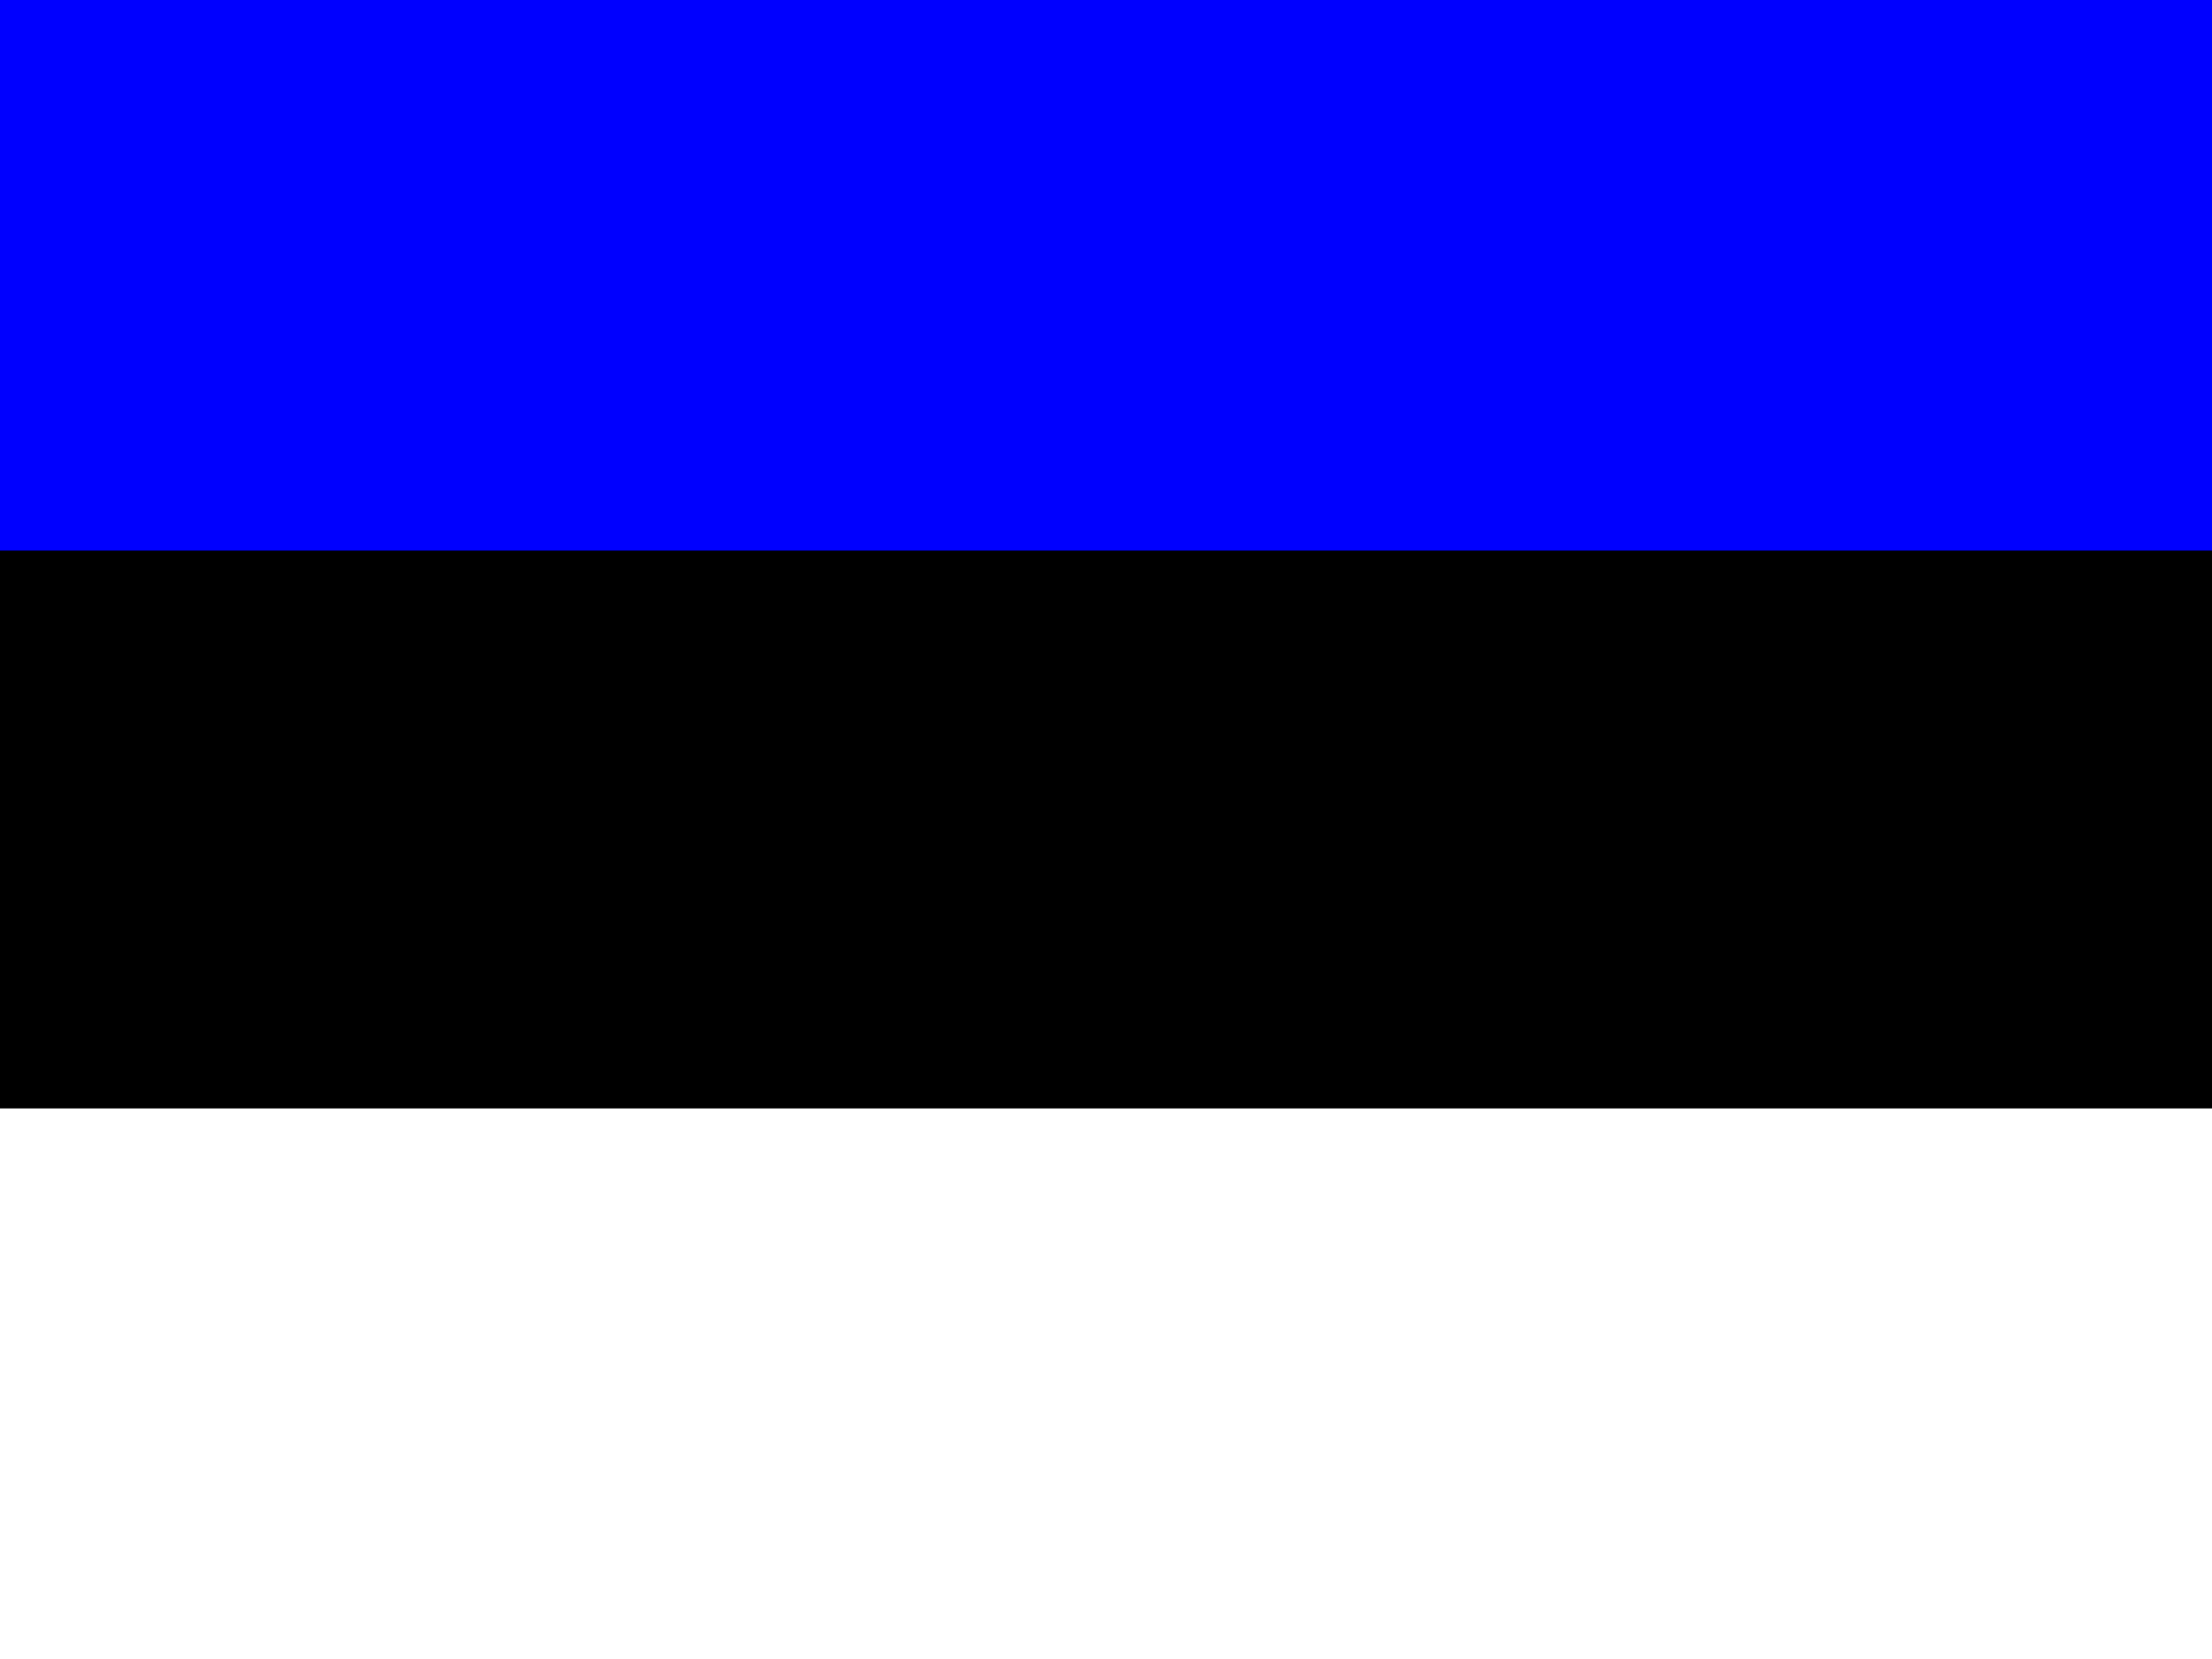
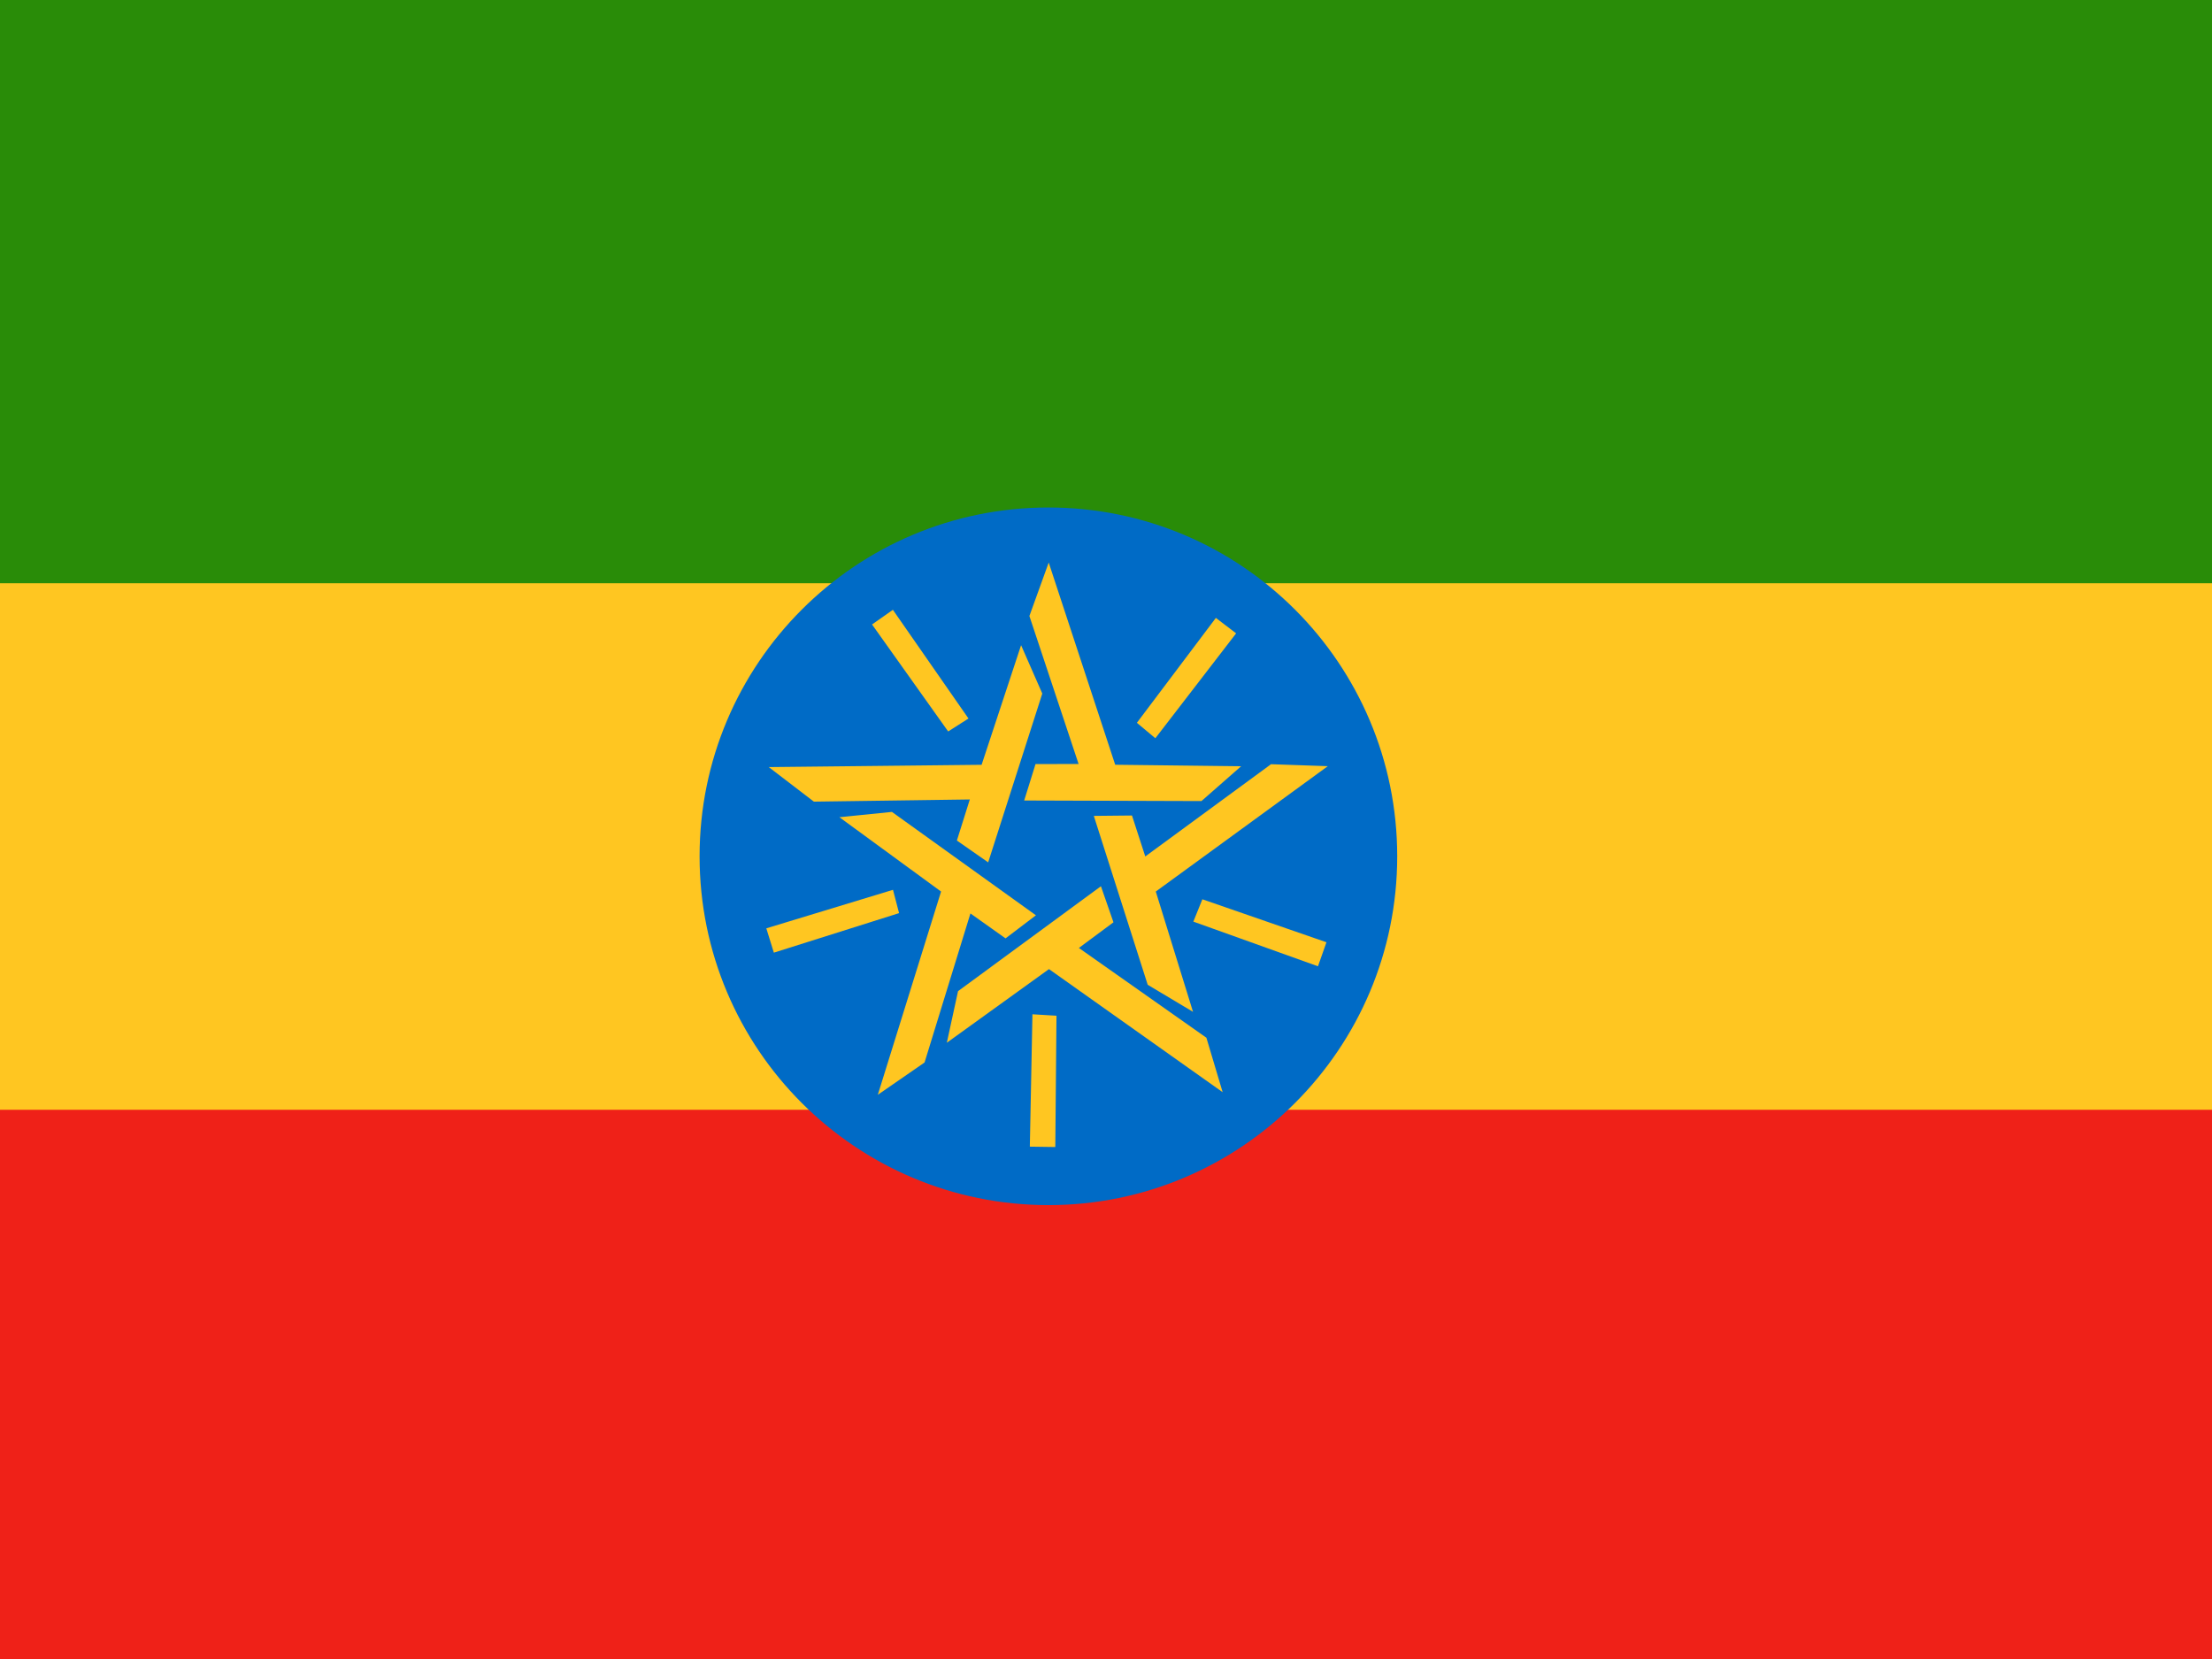
<svg xmlns="http://www.w3.org/2000/svg" viewBox="0 0 640 480" id="svg378" height="24" width="32" version="1" y="0" x="0">
-   <g id="flag" fill-rule="evenodd" stroke-width="1pt">
-     <rect id="rect171" rx="0" ry="0" height="477.9" width="640" y="2.8422e-14" x="0" />
-     <rect id="rect256" rx="0" ry="0" height="159.3" width="640" y="320.7" x="0" fill="#fff" />
-     <rect id="rect255" height="159.3" width="640" y="2.8422e-14" x="0" fill="#00f" />
+   <defs id="defs380">
+     <clipPath id="clipPath4680" clipPathUnits="userSpaceOnUse">
+       <rect id="rect4682" fill-opacity="0.67" height="512" width="682.67" y="0" x="-61.312" />
+     </clipPath>
+   </defs>
+   <g id="flag" fill-rule="evenodd" clip-path="url(#clipPath4680)" transform="matrix(.9375 0 0 .9375 57.48 -.000013485)" stroke-width="1pt">
+     <rect id="rect171" height="498" width="1037.9" y="3.499" x="-237.99" fill="#ffc621" />
+     <rect id="rect289" height="169.5" width="1039.3" y="342.5" x="-240" fill="#ef2118" />
+     <rect id="rect288" height="180" width="1038" y="0" x="-237.99" fill="#298c08" />
+     <ellipse id="path316" d="m 733.874,352.968 c 0,110.265 -89.387,199.652 -199.652,199.652 -110.265,0 -199.652,-89.387 -199.652,-199.652 0,-110.265 89.387,-199.652 199.652,-199.652 110.265,0 199.652,89.387 199.652,199.652 z" cx="534.22" rx="199.65" cy="352.97" transform="matrix(.5392 0 0 .5392 -25.807 73.951)" ry="199.65" fill="#006bc6" />
+     <path id="path322" d="m214.25 188.2-6.432 4.522 23.494 33.021 6.267-3.996-23.329-33.546zm29.41 77.942-9.661-6.736 3.992-12.676-48.122 0.672-13.929-10.664 65.691-0.708 12.183-36.908 6.544 14.924-16.699 52.098zm76.522-70.679-6.254-4.765-24.378 32.374 5.703 4.766 24.929-32.375zm-65.412 51.587 3.503-11.245 13.29-0.024-15.182-45.67 5.958-16.5 20.524 62.407 38.864 0.46-12.248 10.748-54.709-0.176zm90.672 51.165 2.615-7.415-38.295-13.262-2.785 6.891 38.465 13.786zm-69.179-46.416 11.777-0.119 4.104 12.641 38.803-28.469 17.532 0.604-53.092 38.693 11.493 37.128-13.989-8.357-16.629-52.12zm-19.749 102.08 7.862 0.115 0.363-40.524-7.419-0.443-0.806 40.853zm21.944-80.365 3.867 11.125-10.673 7.918 39.353 27.705 5.016 16.81-53.597-37.989-31.528 22.728 3.462-15.923 44.101-32.375zm-103.27 12.986 2.325 7.511 38.646-12.203-1.876-7.192-39.094 11.884zm83.21-4.02-9.38 7.121-10.835-7.696-14.157 45.997-14.431 9.975 19.525-62.727-31.375-22.94 16.213-1.639 44.44 31.908z" fill="#ffc621" />
  </g>
</svg>
